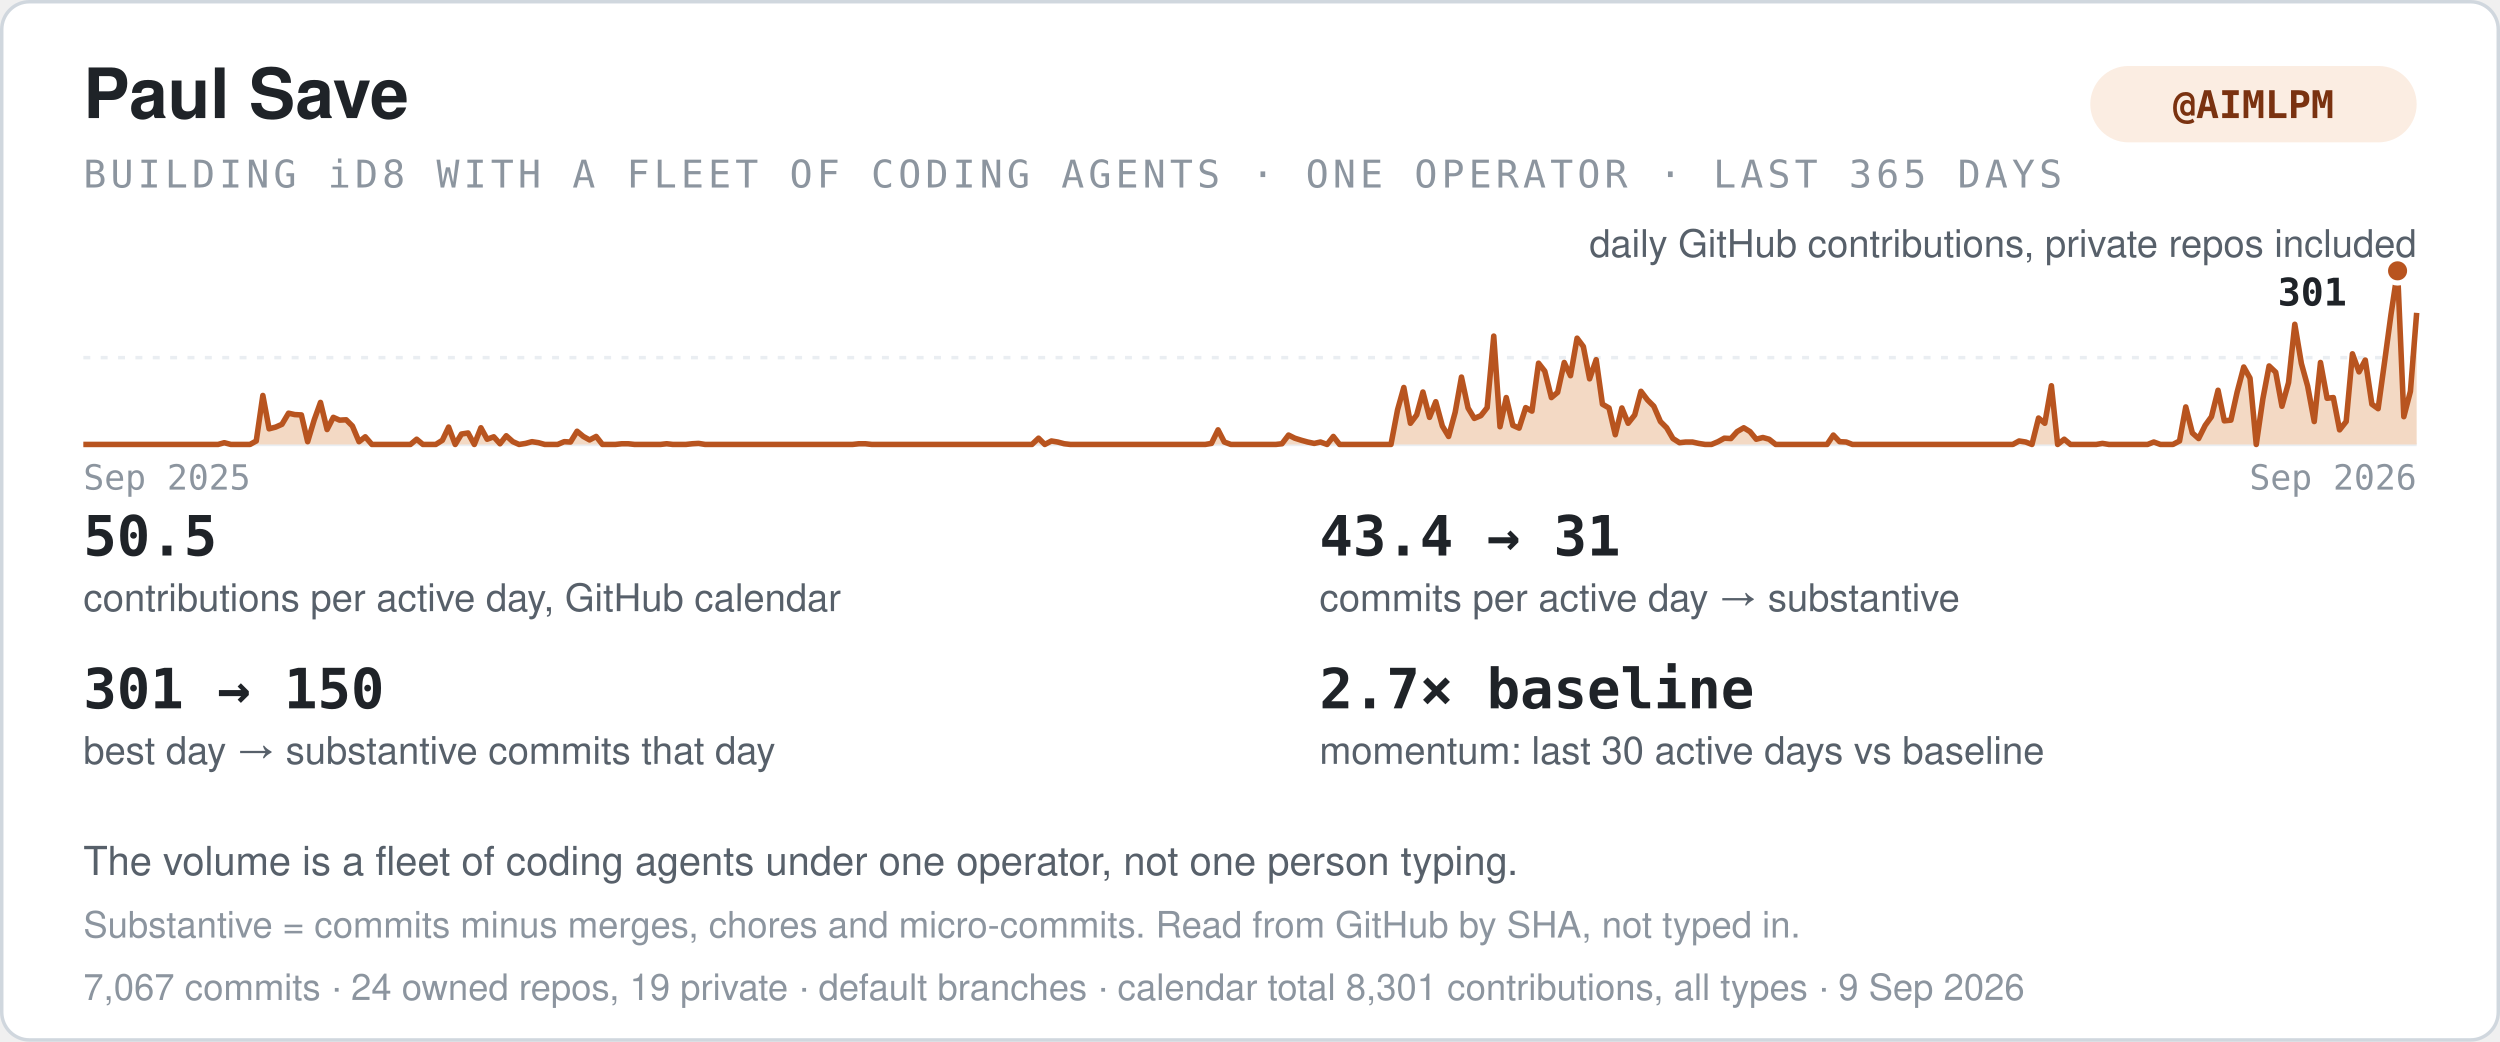
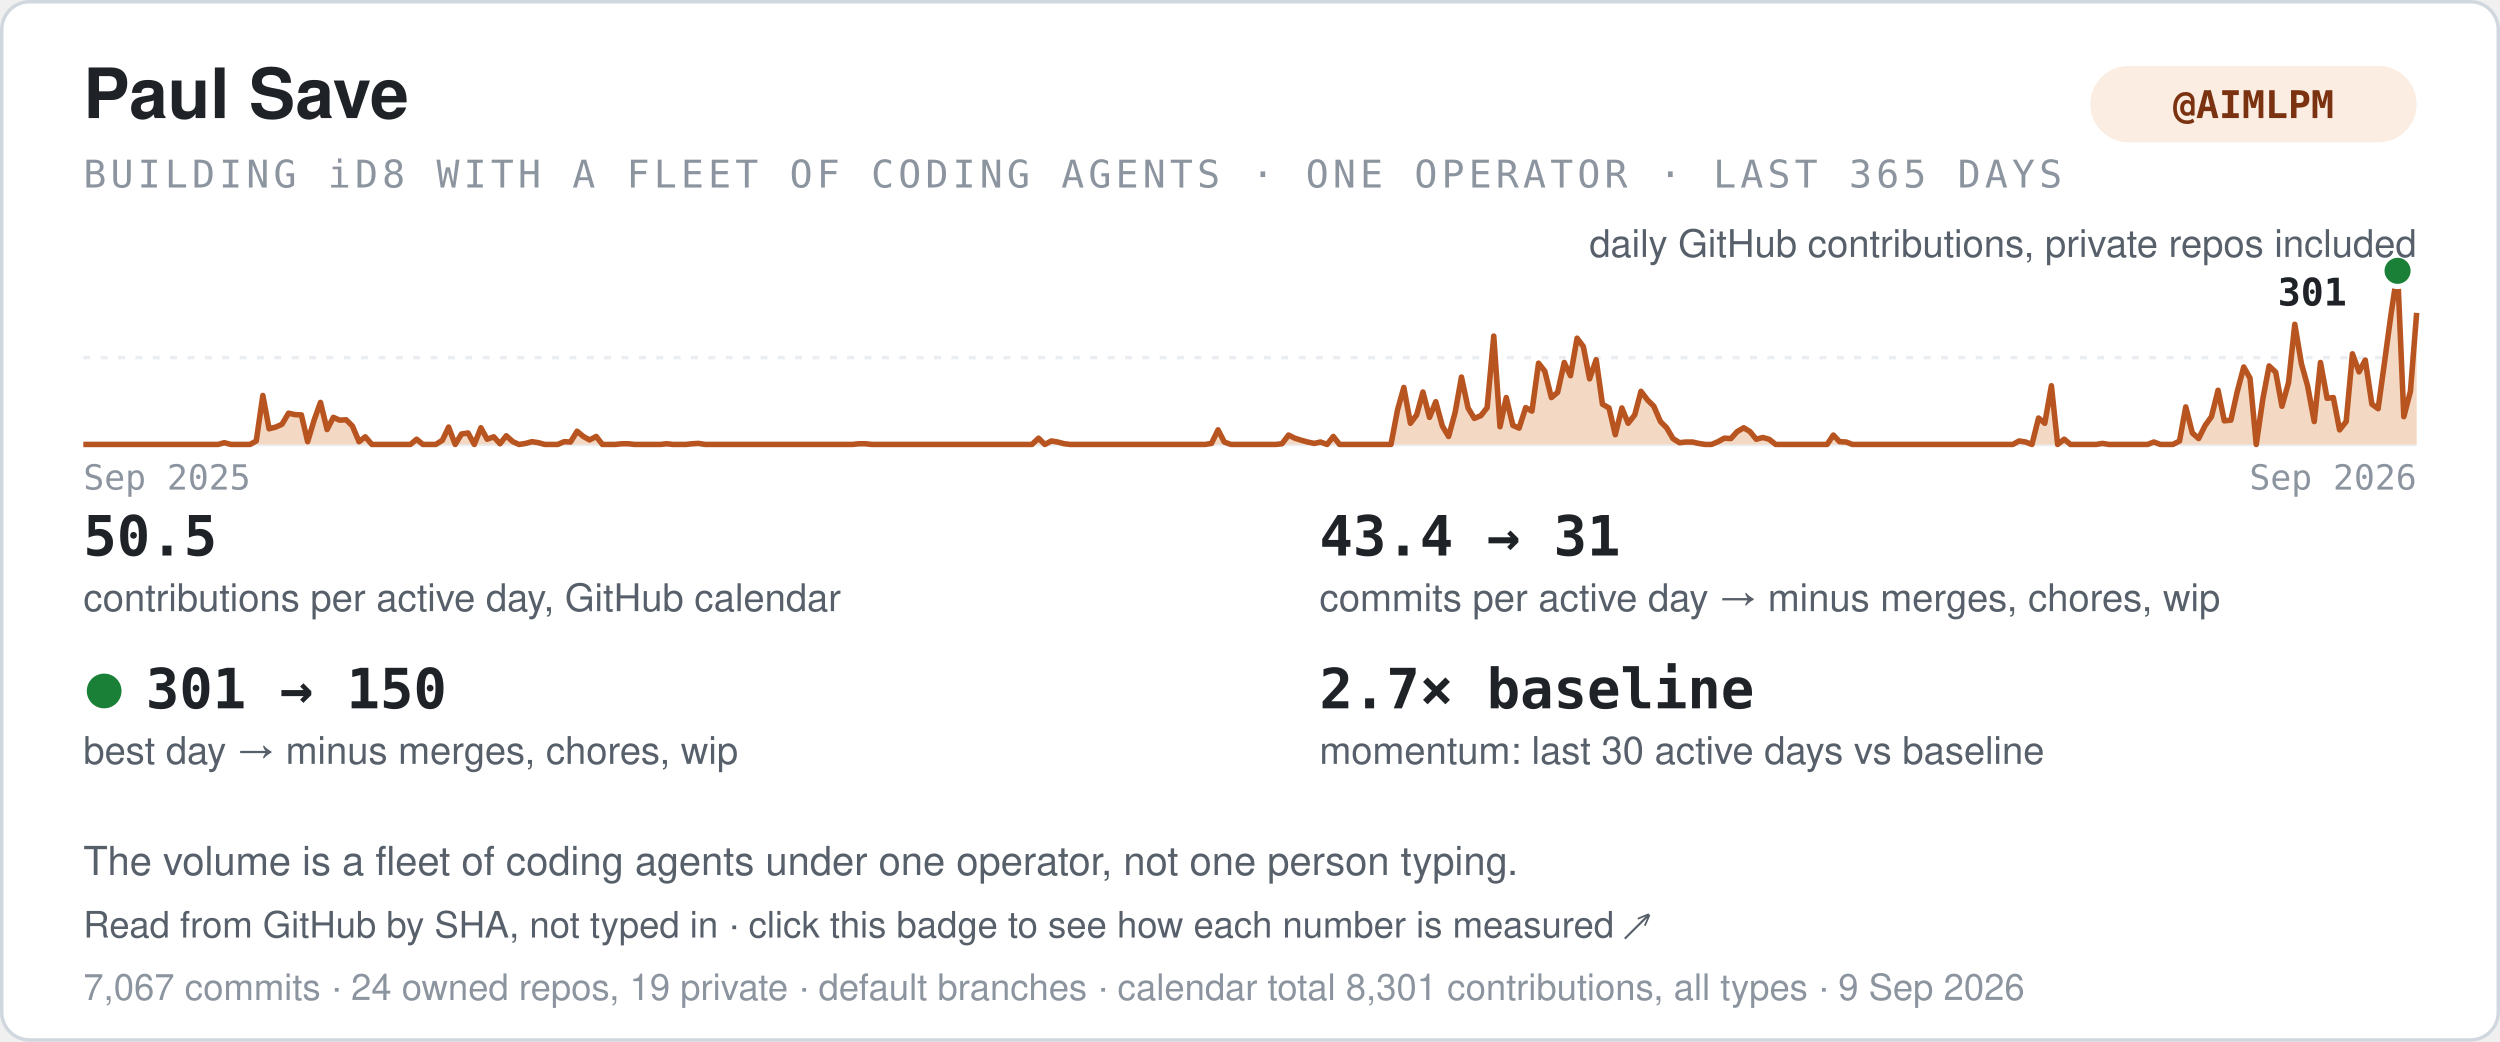
<svg xmlns="http://www.w3.org/2000/svg" width="720" height="300" viewBox="0 0 720 300" role="img" aria-label="Paul Save: Unlock Radar badge">
  <rect x="0.5" y="0.5" width="719" height="299" rx="8" fill="#FFFFFF" stroke="#D0D7DE" />
  <text x="24" y="34" font-family="-apple-system, BlinkMacSystemFont, 'Segoe UI', Helvetica, Arial, sans-serif" font-size="20" font-weight="700" fill="#1F2328">Paul Save</text>
  <text x="24" y="54" font-family="ui-monospace, SFMono-Regular, Menlo, Consolas, monospace" font-size="11" letter-spacing="1.2" fill="#8C959F">BUILDING iD8 WITH A FLEET OF CODING AGENTS · ONE OPERATOR · LAST 365 DAYS</text>
  <rect x="602" y="19" width="94" height="22" rx="11" fill="#FBEDE2" />
  <text x="649" y="34" text-anchor="middle" font-family="ui-monospace, SFMono-Regular, Menlo, Consolas, monospace" font-size="11" font-weight="600" fill="#7A3210">@AIMLPM</text>
  <line x1="24" x2="696" y1="128" y2="128" stroke="#EAEEF2" />
  <line x1="24" x2="696" y1="103.0" y2="103.0" stroke="#EAEEF2" stroke-dasharray="2 3" />
  <path d="M24.0,128.0 L25.8,128.0 L27.7,128.0 L29.5,128.0 L31.4,128.0 L33.2,128.0 L35.1,128.0 L36.9,128.0 L38.8,128.0 L40.6,128.0 L42.5,128.0 L44.3,128.0 L46.2,128.0 L48.0,128.0 L49.8,128.0 L51.7,128.0 L53.5,128.0 L55.4,128.0 L57.2,128.0 L59.1,128.0 L60.9,128.0 L62.8,128.0 L64.6,127.5 L66.5,128.0 L68.3,128.0 L70.2,128.0 L72.0,128.0 L73.8,127.0 L75.7,113.9 L77.5,123.5 L79.4,123.0 L81.2,122.2 L83.1,119.0 L84.9,119.4 L86.8,119.5 L88.6,127.2 L90.5,120.9 L92.3,115.9 L94.2,123.7 L96.0,120.2 L97.8,121.0 L99.7,120.9 L101.5,122.7 L103.4,127.2 L105.2,125.8 L107.1,128.0 L108.9,128.0 L110.8,128.0 L112.6,128.0 L114.5,128.0 L116.3,128.0 L118.2,128.0 L120.0,126.5 L121.8,128.0 L123.7,128.0 L125.5,128.0 L127.4,126.8 L129.2,123.0 L131.1,128.0 L132.9,125.0 L134.8,124.7 L136.6,128.0 L138.5,123.2 L140.3,126.5 L142.2,125.8 L144.0,127.8 L145.8,125.5 L147.7,127.2 L149.5,128.0 L151.4,127.7 L153.2,127.2 L155.1,127.5 L156.9,128.0 L158.8,128.0 L160.6,128.0 L162.5,127.2 L164.3,127.3 L166.2,124.2 L168.0,125.7 L169.8,126.7 L171.7,125.7 L173.5,128.0 L175.4,128.0 L177.2,128.0 L179.1,127.8 L180.9,127.8 L182.8,128.0 L184.6,128.0 L186.5,128.0 L188.3,128.0 L190.2,128.0 L192.0,127.8 L193.8,128.0 L195.7,128.0 L197.5,128.0 L199.4,127.8 L201.2,127.7 L203.1,128.0 L204.9,128.0 L206.8,128.0 L208.6,128.0 L210.5,128.0 L212.3,128.0 L214.2,128.0 L216.0,128.0 L217.8,128.0 L219.7,128.0 L221.5,128.0 L223.4,128.0 L225.2,128.0 L227.1,128.0 L228.9,128.0 L230.8,128.0 L232.6,128.0 L234.5,128.0 L236.3,128.0 L238.2,128.0 L240.0,128.0 L241.8,128.0 L243.7,128.0 L245.5,128.0 L247.4,127.8 L249.2,127.8 L251.1,128.0 L252.9,128.0 L254.8,128.0 L256.6,128.0 L258.5,128.0 L260.3,128.0 L262.2,128.0 L264.0,128.0 L265.8,128.0 L267.7,128.0 L269.5,128.0 L271.4,128.0 L273.2,128.0 L275.1,128.0 L276.9,128.0 L278.8,128.0 L280.6,128.0 L282.5,128.0 L284.3,128.0 L286.2,128.0 L288.0,128.0 L289.8,128.0 L291.7,128.0 L293.5,128.0 L295.4,128.0 L297.2,128.0 L299.1,126.2 L300.9,128.0 L302.8,127.0 L304.6,127.3 L306.5,127.8 L308.3,128.0 L310.2,128.0 L312.0,128.0 L313.8,128.0 L315.7,128.0 L317.5,128.0 L319.4,128.0 L321.2,128.0 L323.1,128.0 L324.9,128.0 L326.8,128.0 L328.6,128.0 L330.5,128.0 L332.3,128.0 L334.2,128.0 L336.0,128.0 L337.8,128.0 L339.7,128.0 L341.5,128.0 L343.4,128.0 L345.2,128.0 L347.1,128.0 L348.9,127.7 L350.8,123.8 L352.6,127.3 L354.5,128.0 L356.3,128.0 L358.2,128.0 L360.0,128.0 L361.8,128.0 L363.7,128.0 L365.5,128.0 L367.4,128.0 L369.2,127.8 L371.1,125.3 L372.9,126.2 L374.8,126.8 L376.6,127.3 L378.5,127.7 L380.3,127.3 L382.2,128.0 L384.0,125.7 L385.8,128.0 L387.7,128.0 L389.5,128.0 L391.4,128.0 L393.2,128.0 L395.1,128.0 L396.9,128.0 L398.8,128.0 L400.6,128.0 L402.5,118.0 L404.3,111.6 L406.2,121.9 L408.0,119.5 L409.8,112.9 L411.7,120.2 L413.5,115.7 L415.4,122.7 L417.2,125.7 L419.1,118.7 L420.9,108.6 L422.8,117.5 L424.6,120.5 L426.5,119.7 L428.3,117.4 L430.2,96.8 L432.0,122.9 L433.8,114.5 L435.7,122.5 L437.5,123.3 L439.4,117.4 L441.2,118.4 L443.1,104.6 L444.9,106.9 L446.8,114.5 L448.6,113.0 L450.5,104.4 L452.3,108.2 L454.2,97.4 L456.0,99.8 L457.8,109.1 L459.7,103.6 L461.5,116.4 L463.4,117.5 L465.2,125.2 L467.1,117.5 L468.9,121.9 L470.8,119.5 L472.6,112.7 L474.5,115.2 L476.3,117.0 L478.2,121.4 L480.0,123.2 L481.8,126.3 L483.7,127.5 L485.5,127.3 L487.4,127.3 L489.2,127.7 L491.1,128.0 L492.9,128.0 L494.8,127.2 L496.6,126.2 L498.5,126.3 L500.3,124.3 L502.2,123.2 L504.0,124.3 L505.8,126.5 L507.7,126.0 L509.5,126.5 L511.4,128.0 L513.2,128.0 L515.1,128.0 L516.9,128.0 L518.8,128.0 L520.6,128.0 L522.5,128.0 L524.3,128.0 L526.2,128.0 L528.0,125.3 L529.8,127.2 L531.7,127.3 L533.5,128.0 L535.4,128.0 L537.2,128.0 L539.1,128.0 L540.9,128.0 L542.8,128.0 L544.6,128.0 L546.5,128.0 L548.3,128.0 L550.2,128.0 L552.0,128.0 L553.8,128.0 L555.7,128.0 L557.5,128.0 L559.4,128.0 L561.2,128.0 L563.1,128.0 L564.9,128.0 L566.8,128.0 L568.6,128.0 L570.5,128.0 L572.3,128.0 L574.2,128.0 L576.0,128.0 L577.8,128.0 L579.7,128.0 L581.5,127.0 L583.4,127.3 L585.2,128.0 L587.1,120.4 L588.9,121.9 L590.8,111.1 L592.6,128.0 L594.5,126.5 L596.3,128.0 L598.2,128.0 L600.0,128.0 L601.8,128.0 L603.7,128.0 L605.5,127.7 L607.4,128.0 L609.2,128.0 L611.1,128.0 L612.9,128.0 L614.8,128.0 L616.6,128.0 L618.5,128.0 L620.3,127.3 L622.2,128.0 L624.0,128.0 L625.8,128.0 L627.7,127.0 L629.5,117.2 L631.4,124.7 L633.2,126.3 L635.1,122.5 L636.9,120.0 L638.8,112.4 L640.6,121.2 L642.5,121.0 L644.3,112.9 L646.2,105.7 L648.0,108.9 L649.8,128.0 L651.7,114.9 L653.5,105.4 L655.4,107.2 L657.2,117.0 L659.1,110.2 L660.9,93.4 L662.8,104.7 L664.6,111.2 L666.5,121.4 L668.3,104.4 L670.2,114.7 L672.0,114.5 L673.8,123.8 L675.7,121.4 L677.5,101.9 L679.4,107.1 L681.2,103.7 L683.1,116.4 L684.9,117.7 L686.8,103.9 L688.6,90.6 L690.5,78.0 L692.3,120.0 L694.2,112.7 L696.0,90.1 L696.0,128 L24,128 Z" fill="#F3D9C4" />
  <path d="M24.0,128.0 L25.8,128.0 L27.7,128.0 L29.5,128.0 L31.4,128.0 L33.2,128.0 L35.1,128.0 L36.9,128.0 L38.8,128.0 L40.6,128.0 L42.5,128.0 L44.3,128.0 L46.2,128.0 L48.0,128.0 L49.8,128.0 L51.7,128.0 L53.5,128.0 L55.4,128.0 L57.2,128.0 L59.1,128.0 L60.9,128.0 L62.8,128.0 L64.6,127.5 L66.5,128.0 L68.3,128.0 L70.2,128.0 L72.0,128.0 L73.8,127.0 L75.7,113.9 L77.5,123.5 L79.4,123.0 L81.2,122.2 L83.1,119.0 L84.9,119.4 L86.8,119.5 L88.6,127.2 L90.5,120.9 L92.3,115.9 L94.2,123.7 L96.0,120.2 L97.8,121.0 L99.7,120.9 L101.5,122.7 L103.4,127.2 L105.2,125.8 L107.1,128.0 L108.9,128.0 L110.8,128.0 L112.6,128.0 L114.5,128.0 L116.3,128.0 L118.2,128.0 L120.0,126.5 L121.8,128.0 L123.7,128.0 L125.5,128.0 L127.4,126.8 L129.2,123.0 L131.1,128.0 L132.9,125.0 L134.8,124.7 L136.6,128.0 L138.5,123.2 L140.3,126.5 L142.2,125.8 L144.0,127.8 L145.8,125.5 L147.7,127.2 L149.5,128.0 L151.4,127.7 L153.2,127.2 L155.1,127.5 L156.9,128.0 L158.8,128.0 L160.6,128.0 L162.5,127.2 L164.3,127.3 L166.2,124.2 L168.0,125.7 L169.8,126.7 L171.7,125.7 L173.5,128.0 L175.4,128.0 L177.2,128.0 L179.1,127.8 L180.9,127.8 L182.8,128.0 L184.6,128.0 L186.5,128.0 L188.3,128.0 L190.2,128.0 L192.0,127.8 L193.8,128.0 L195.7,128.0 L197.5,128.0 L199.4,127.8 L201.2,127.7 L203.1,128.0 L204.9,128.0 L206.8,128.0 L208.6,128.0 L210.5,128.0 L212.3,128.0 L214.2,128.0 L216.0,128.0 L217.8,128.0 L219.7,128.0 L221.5,128.0 L223.4,128.0 L225.2,128.0 L227.1,128.0 L228.9,128.0 L230.8,128.0 L232.6,128.0 L234.5,128.0 L236.3,128.0 L238.2,128.0 L240.0,128.0 L241.8,128.0 L243.7,128.0 L245.5,128.0 L247.4,127.8 L249.2,127.8 L251.1,128.0 L252.9,128.0 L254.8,128.0 L256.6,128.0 L258.5,128.0 L260.3,128.0 L262.2,128.0 L264.0,128.0 L265.8,128.0 L267.7,128.0 L269.5,128.0 L271.4,128.0 L273.2,128.0 L275.1,128.0 L276.9,128.0 L278.8,128.0 L280.6,128.0 L282.5,128.0 L284.3,128.0 L286.2,128.0 L288.0,128.0 L289.8,128.0 L291.7,128.0 L293.5,128.0 L295.4,128.0 L297.2,128.0 L299.1,126.2 L300.9,128.0 L302.8,127.0 L304.6,127.3 L306.5,127.8 L308.3,128.0 L310.2,128.0 L312.0,128.0 L313.8,128.0 L315.7,128.0 L317.5,128.0 L319.4,128.0 L321.2,128.0 L323.1,128.0 L324.9,128.0 L326.8,128.0 L328.6,128.0 L330.5,128.0 L332.3,128.0 L334.2,128.0 L336.0,128.0 L337.8,128.0 L339.7,128.0 L341.5,128.0 L343.4,128.0 L345.2,128.0 L347.1,128.0 L348.9,127.7 L350.8,123.8 L352.6,127.3 L354.5,128.0 L356.3,128.0 L358.2,128.0 L360.0,128.0 L361.8,128.0 L363.7,128.0 L365.5,128.0 L367.4,128.0 L369.2,127.8 L371.1,125.3 L372.9,126.2 L374.8,126.8 L376.6,127.3 L378.5,127.7 L380.3,127.3 L382.2,128.0 L384.0,125.7 L385.8,128.0 L387.7,128.0 L389.5,128.0 L391.4,128.0 L393.2,128.0 L395.1,128.0 L396.9,128.0 L398.8,128.0 L400.6,128.0 L402.5,118.0 L404.3,111.6 L406.2,121.9 L408.0,119.5 L409.8,112.9 L411.7,120.2 L413.5,115.7 L415.4,122.7 L417.2,125.7 L419.1,118.7 L420.9,108.6 L422.8,117.5 L424.6,120.5 L426.5,119.7 L428.3,117.4 L430.2,96.8 L432.0,122.9 L433.8,114.5 L435.7,122.5 L437.5,123.3 L439.4,117.4 L441.2,118.4 L443.1,104.6 L444.9,106.9 L446.8,114.5 L448.6,113.0 L450.5,104.4 L452.3,108.2 L454.2,97.4 L456.0,99.8 L457.8,109.1 L459.7,103.6 L461.5,116.4 L463.4,117.5 L465.2,125.2 L467.1,117.5 L468.9,121.9 L470.8,119.5 L472.6,112.7 L474.5,115.2 L476.3,117.0 L478.2,121.4 L480.0,123.2 L481.8,126.3 L483.7,127.5 L485.5,127.3 L487.4,127.3 L489.2,127.7 L491.1,128.0 L492.9,128.0 L494.8,127.2 L496.6,126.2 L498.5,126.3 L500.3,124.3 L502.2,123.2 L504.0,124.3 L505.8,126.5 L507.7,126.0 L509.5,126.5 L511.4,128.0 L513.2,128.0 L515.1,128.0 L516.9,128.0 L518.8,128.0 L520.6,128.0 L522.5,128.0 L524.3,128.0 L526.2,128.0 L528.0,125.3 L529.8,127.2 L531.7,127.3 L533.5,128.0 L535.4,128.0 L537.2,128.0 L539.1,128.0 L540.9,128.0 L542.8,128.0 L544.6,128.0 L546.5,128.0 L548.3,128.0 L550.2,128.0 L552.0,128.0 L553.8,128.0 L555.7,128.0 L557.5,128.0 L559.4,128.0 L561.2,128.0 L563.1,128.0 L564.9,128.0 L566.8,128.0 L568.6,128.0 L570.5,128.0 L572.3,128.0 L574.2,128.0 L576.0,128.0 L577.8,128.0 L579.7,128.0 L581.5,127.0 L583.4,127.3 L585.2,128.0 L587.1,120.4 L588.9,121.9 L590.8,111.1 L592.6,128.0 L594.5,126.5 L596.3,128.0 L598.2,128.0 L600.0,128.0 L601.8,128.0 L603.7,128.0 L605.5,127.7 L607.4,128.0 L609.2,128.0 L611.1,128.0 L612.9,128.0 L614.8,128.0 L616.6,128.0 L618.5,128.0 L620.3,127.3 L622.2,128.0 L624.0,128.0 L625.8,128.0 L627.7,127.0 L629.5,117.2 L631.4,124.7 L633.2,126.3 L635.1,122.5 L636.9,120.0 L638.8,112.4 L640.6,121.2 L642.5,121.0 L644.3,112.9 L646.2,105.7 L648.0,108.9 L649.8,128.0 L651.7,114.9 L653.5,105.4 L655.4,107.2 L657.2,117.0 L659.1,110.2 L660.9,93.4 L662.8,104.7 L664.6,111.2 L666.5,121.4 L668.3,104.4 L670.2,114.7 L672.0,114.5 L673.8,123.8 L675.7,121.4 L677.5,101.9 L679.4,107.1 L681.2,103.7 L683.1,116.4 L684.9,117.7 L686.8,103.9 L688.6,90.6 L690.5,78.0 L692.3,120.0 L694.2,112.7 L696.0,90.1" fill="none" stroke="#B8541F" stroke-width="1.6" stroke-linejoin="round" />
-   <circle cx="690.5" cy="78.0" r="3.5" fill="#B8541F" stroke="#FFFFFF" stroke-width="1.5" />
+   <circle cx="690.5" cy="78.0" r="4.5" fill="#1A7F37" stroke="#FFFFFF" stroke-width="1.5" />
  <text x="656.0" y="88.0" font-family="ui-monospace, SFMono-Regular, Menlo, Consolas, monospace" font-size="11" font-weight="600" fill="#1F2328">301</text>
  <text x="24" y="141" font-family="ui-monospace, SFMono-Regular, Menlo, Consolas, monospace" font-size="10" fill="#8C959F">Sep 2025</text>
  <text x="696" y="141" text-anchor="end" font-family="ui-monospace, SFMono-Regular, Menlo, Consolas, monospace" font-size="10" fill="#8C959F">Sep 2026</text>
  <text x="696" y="74" text-anchor="end" font-family="-apple-system, BlinkMacSystemFont, 'Segoe UI', Helvetica, Arial, sans-serif" font-size="11" fill="#57606A">daily GitHub contributions, private repos included</text>
  <text x="24" y="160" font-family="ui-monospace, SFMono-Regular, Menlo, Consolas, monospace" font-size="16" font-weight="600" fill="#1F2328">50.5</text>
  <text x="24" y="176" font-family="-apple-system, BlinkMacSystemFont, 'Segoe UI', Helvetica, Arial, sans-serif" font-size="11" fill="#57606A">contributions per active day, GitHub calendar</text>
  <text x="380" y="160" font-family="ui-monospace, SFMono-Regular, Menlo, Consolas, monospace" font-size="16" font-weight="600" fill="#1F2328">43.4 → 31</text>
-   <text x="380" y="176" font-family="-apple-system, BlinkMacSystemFont, 'Segoe UI', Helvetica, Arial, sans-serif" font-size="11" fill="#57606A">commits per active day → substantive</text>
-   <text x="24" y="204" font-family="ui-monospace, SFMono-Regular, Menlo, Consolas, monospace" font-size="16" font-weight="600" fill="#1F2328">301 → 150</text>
-   <text x="24" y="220" font-family="-apple-system, BlinkMacSystemFont, 'Segoe UI', Helvetica, Arial, sans-serif" font-size="11" fill="#57606A">best day → substantive commits that day</text>
+   <text x="380" y="176" font-family="-apple-system, BlinkMacSystemFont, 'Segoe UI', Helvetica, Arial, sans-serif" font-size="11" fill="#57606A">commits per active day → minus merges, chores, wip</text>
+   <circle cx="30" cy="199" r="5" fill="#1A7F37" />
+   <text x="42" y="204" font-family="ui-monospace, SFMono-Regular, Menlo, Consolas, monospace" font-size="16" font-weight="600" fill="#1F2328">301 → 150</text>
+   <text x="24" y="220" font-family="-apple-system, BlinkMacSystemFont, 'Segoe UI', Helvetica, Arial, sans-serif" font-size="11" fill="#57606A">best day → minus merges, chores, wip</text>
  <text x="380" y="204" font-family="ui-monospace, SFMono-Regular, Menlo, Consolas, monospace" font-size="16" font-weight="600" fill="#1F2328">2.7× baseline</text>
  <text x="380" y="220" font-family="-apple-system, BlinkMacSystemFont, 'Segoe UI', Helvetica, Arial, sans-serif" font-size="11" fill="#57606A">momentum: last 30 active days vs baseline</text>
  <text x="24" y="252" font-family="-apple-system, BlinkMacSystemFont, 'Segoe UI', Helvetica, Arial, sans-serif" font-size="11.5" fill="#57606A">The volume is a fleet of coding agents under one operator, not one person typing.</text>
-   <text x="24" y="270" font-family="-apple-system, BlinkMacSystemFont, 'Segoe UI', Helvetica, Arial, sans-serif" font-size="10.5" fill="#8C959F">Substantive = commits minus merges, chores and micro-commits. Read from GitHub by SHA, not typed in.</text>
+   <text x="24" y="270" font-family="-apple-system, BlinkMacSystemFont, 'Segoe UI', Helvetica, Arial, sans-serif" font-size="10.5" fill="#57606A">Read from GitHub by SHA, not typed in · click this badge to see how each number is measured ↗</text>
  <text x="24" y="288" font-family="-apple-system, BlinkMacSystemFont, 'Segoe UI', Helvetica, Arial, sans-serif" font-size="10.5" fill="#8C959F">7,067 commits · 24 owned repos, 19 private · default branches · calendar total 8,301 contributions, all types · 9 Sep 2026</text>
</svg>
